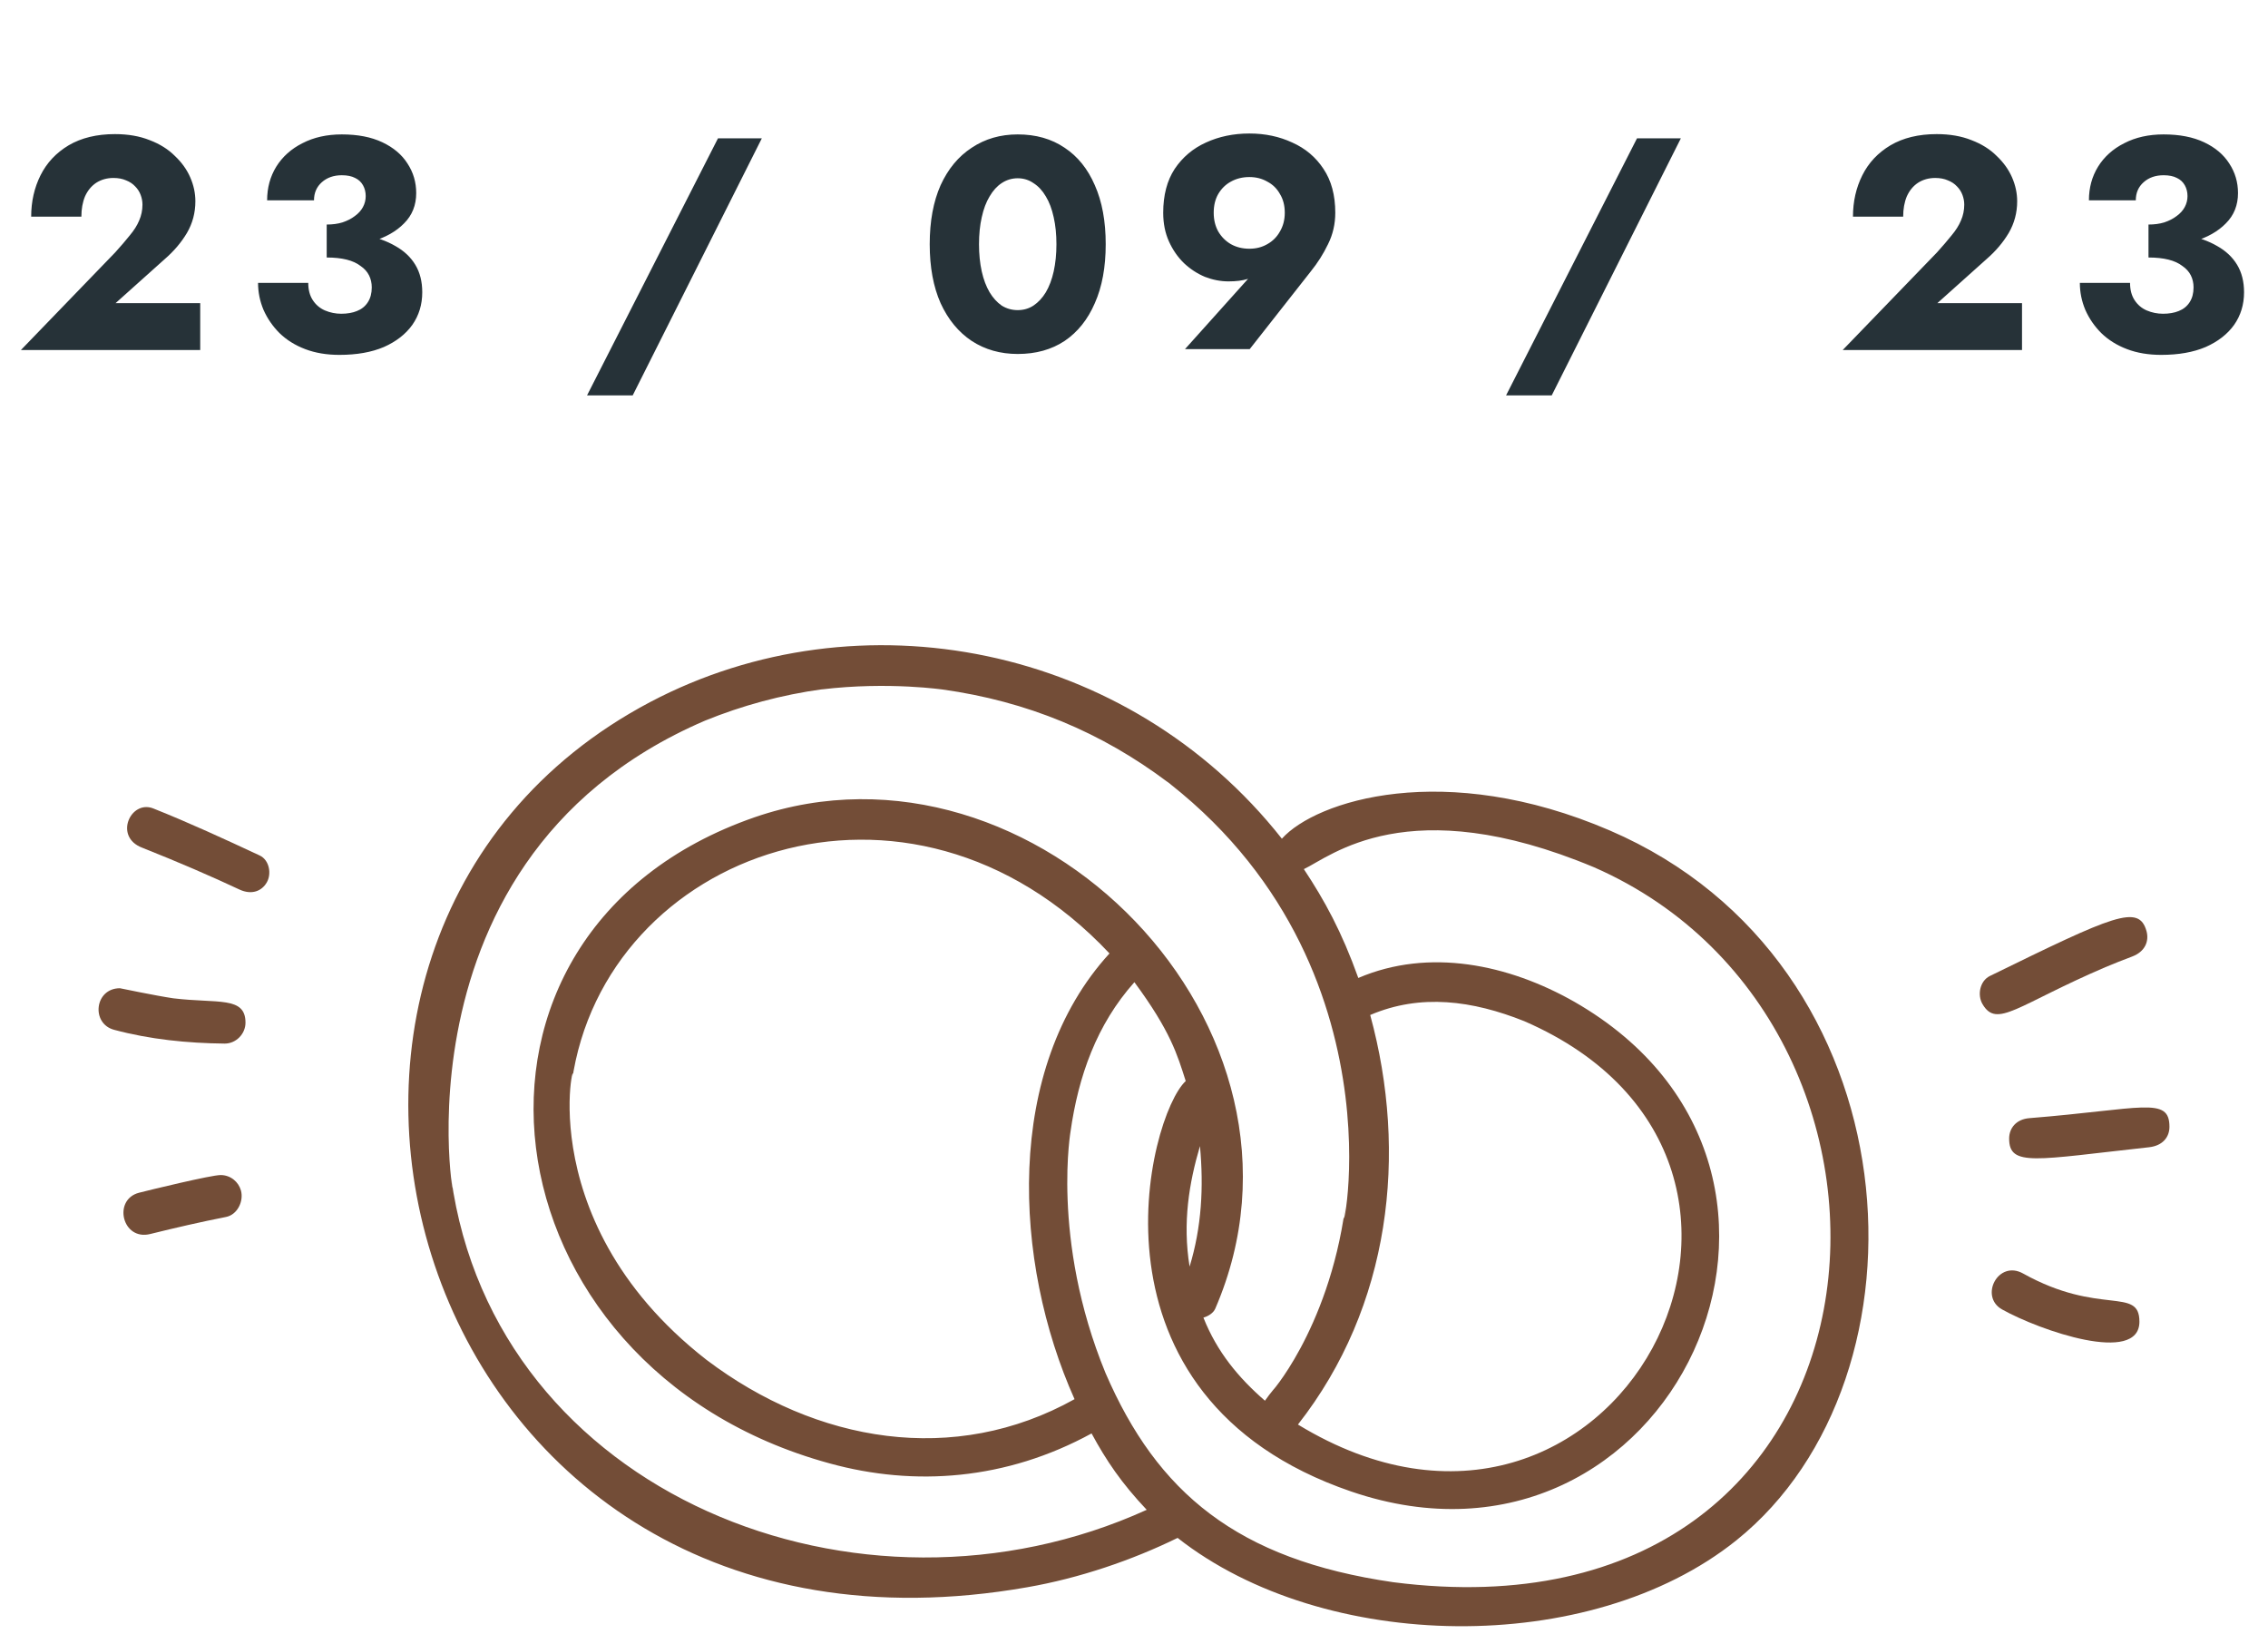
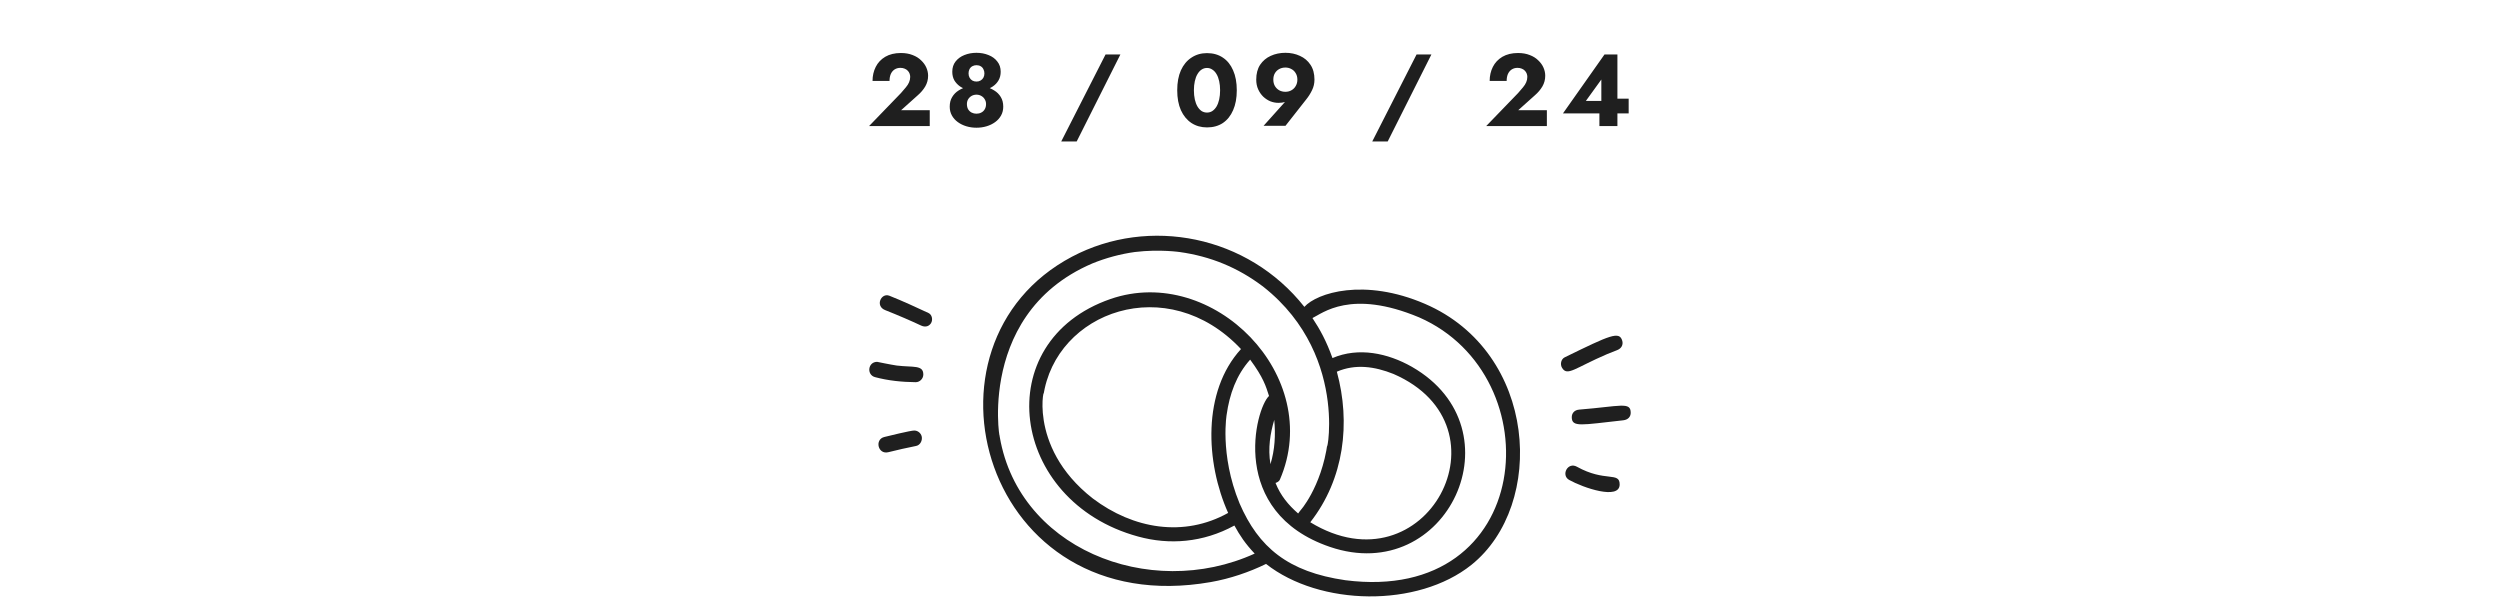
- <svg xmlns="http://www.w3.org/2000/svg" width="150" height="108" viewBox="0 0 150 108" fill="none">
-   <path d="M1.382 23.149H13.242V20.049H7.642L10.902 17.129C11.502 16.609 11.989 16.036 12.362 15.409C12.736 14.769 12.922 14.069 12.922 13.309C12.922 12.776 12.809 12.249 12.582 11.729C12.356 11.209 12.016 10.736 11.562 10.309C11.122 9.869 10.569 9.523 9.902 9.269C9.236 9.002 8.469 8.869 7.602 8.869C6.402 8.869 5.382 9.116 4.542 9.609C3.716 10.102 3.096 10.762 2.682 11.589C2.269 12.416 2.062 13.329 2.062 14.329H5.382C5.382 13.822 5.462 13.376 5.622 12.989C5.796 12.602 6.042 12.303 6.362 12.089C6.696 11.876 7.076 11.769 7.502 11.769C7.822 11.769 8.102 11.822 8.342 11.929C8.582 12.023 8.782 12.156 8.942 12.329C9.102 12.489 9.222 12.676 9.302 12.889C9.382 13.102 9.422 13.316 9.422 13.529C9.422 13.902 9.349 14.256 9.202 14.589C9.069 14.909 8.862 15.236 8.582 15.569C8.316 15.902 7.996 16.276 7.622 16.689L1.382 23.149ZM21.607 16.369C22.714 16.369 23.714 16.236 24.607 15.969C25.501 15.703 26.207 15.303 26.727 14.769C27.261 14.236 27.527 13.569 27.527 12.769C27.527 12.049 27.334 11.396 26.947 10.809C26.574 10.223 26.021 9.756 25.287 9.409C24.554 9.062 23.661 8.889 22.607 8.889C21.621 8.889 20.754 9.082 20.007 9.469C19.261 9.842 18.681 10.363 18.267 11.029C17.867 11.682 17.667 12.422 17.667 13.249H20.767C20.767 12.756 20.941 12.356 21.287 12.049C21.634 11.742 22.074 11.589 22.607 11.589C22.967 11.589 23.261 11.649 23.487 11.769C23.714 11.876 23.887 12.036 24.007 12.249C24.127 12.463 24.187 12.703 24.187 12.969C24.187 13.223 24.127 13.463 24.007 13.689C23.887 13.916 23.707 14.116 23.467 14.289C23.241 14.463 22.967 14.602 22.647 14.709C22.341 14.803 21.994 14.849 21.607 14.849V16.369ZM22.447 23.469C23.594 23.469 24.574 23.296 25.387 22.949C26.201 22.589 26.827 22.102 27.267 21.489C27.707 20.863 27.927 20.142 27.927 19.329C27.927 18.622 27.774 18.016 27.467 17.509C27.161 17.003 26.721 16.589 26.147 16.269C25.574 15.936 24.901 15.696 24.127 15.549C23.367 15.389 22.527 15.309 21.607 15.309V17.029C22.114 17.029 22.554 17.076 22.927 17.169C23.301 17.262 23.607 17.402 23.847 17.589C24.101 17.762 24.287 17.969 24.407 18.209C24.527 18.449 24.587 18.716 24.587 19.009C24.587 19.396 24.501 19.723 24.327 19.989C24.154 20.256 23.914 20.449 23.607 20.569C23.314 20.689 22.967 20.749 22.567 20.749C22.194 20.749 21.834 20.676 21.487 20.529C21.154 20.383 20.887 20.156 20.687 19.849C20.487 19.543 20.387 19.163 20.387 18.709H17.067C17.067 19.323 17.187 19.916 17.427 20.489C17.681 21.062 18.034 21.576 18.487 22.029C18.954 22.483 19.521 22.836 20.187 23.089C20.854 23.343 21.607 23.469 22.447 23.469ZM47.485 9.149L38.825 26.149H41.845L50.385 9.149H47.485ZM64.749 16.149C64.749 15.496 64.809 14.902 64.93 14.369C65.049 13.822 65.223 13.363 65.45 12.989C65.676 12.602 65.943 12.309 66.249 12.109C66.57 11.896 66.923 11.789 67.309 11.789C67.696 11.789 68.043 11.896 68.35 12.109C68.669 12.309 68.943 12.602 69.169 12.989C69.396 13.363 69.57 13.822 69.689 14.369C69.809 14.902 69.87 15.496 69.87 16.149C69.87 16.802 69.809 17.402 69.689 17.949C69.57 18.483 69.396 18.942 69.169 19.329C68.943 19.703 68.669 19.996 68.35 20.209C68.043 20.409 67.696 20.509 67.309 20.509C66.923 20.509 66.57 20.409 66.249 20.209C65.943 19.996 65.676 19.703 65.45 19.329C65.223 18.942 65.049 18.483 64.93 17.949C64.809 17.402 64.749 16.802 64.749 16.149ZM61.489 16.149C61.489 17.669 61.73 18.969 62.209 20.049C62.703 21.129 63.389 21.962 64.269 22.549C65.15 23.122 66.163 23.409 67.309 23.409C68.51 23.409 69.543 23.122 70.409 22.549C71.276 21.962 71.943 21.129 72.409 20.049C72.889 18.969 73.129 17.669 73.129 16.149C73.129 14.629 72.889 13.329 72.409 12.249C71.943 11.169 71.276 10.342 70.409 9.769C69.543 9.182 68.51 8.889 67.309 8.889C66.163 8.889 65.15 9.182 64.269 9.769C63.389 10.342 62.703 11.169 62.209 12.249C61.73 13.329 61.489 14.629 61.489 16.149ZM84.972 14.069C84.972 14.536 84.865 14.949 84.652 15.309C84.452 15.669 84.172 15.949 83.812 16.149C83.465 16.349 83.072 16.449 82.632 16.449C82.178 16.449 81.772 16.349 81.412 16.149C81.065 15.949 80.785 15.669 80.572 15.309C80.372 14.949 80.272 14.536 80.272 14.069C80.272 13.589 80.372 13.176 80.572 12.829C80.785 12.469 81.065 12.196 81.412 12.009C81.772 11.809 82.178 11.709 82.632 11.709C83.072 11.709 83.465 11.809 83.812 12.009C84.172 12.196 84.452 12.469 84.652 12.829C84.865 13.176 84.972 13.589 84.972 14.069ZM82.652 23.089L86.692 17.949C87.145 17.389 87.525 16.789 87.832 16.149C88.152 15.509 88.312 14.816 88.312 14.069C88.312 12.909 88.052 11.943 87.532 11.169C87.025 10.396 86.338 9.816 85.472 9.429C84.618 9.029 83.672 8.829 82.632 8.829C81.578 8.829 80.618 9.029 79.752 9.429C78.898 9.816 78.212 10.396 77.692 11.169C77.185 11.943 76.932 12.909 76.932 14.069C76.932 14.776 77.058 15.409 77.312 15.969C77.565 16.529 77.898 17.009 78.312 17.409C78.725 17.796 79.185 18.096 79.692 18.309C80.212 18.509 80.732 18.609 81.252 18.609C81.758 18.609 82.178 18.556 82.512 18.449C82.858 18.329 83.218 18.089 83.592 17.729L82.912 18.029L78.372 23.089H82.652ZM108.267 9.149L99.607 26.149H102.627L111.167 9.149H108.267ZM121.871 23.149H133.731V20.049H128.131L131.391 17.129C131.991 16.609 132.477 16.036 132.851 15.409C133.224 14.769 133.411 14.069 133.411 13.309C133.411 12.776 133.297 12.249 133.071 11.729C132.844 11.209 132.504 10.736 132.051 10.309C131.611 9.869 131.057 9.523 130.391 9.269C129.724 9.002 128.957 8.869 128.091 8.869C126.891 8.869 125.871 9.116 125.031 9.609C124.204 10.102 123.584 10.762 123.171 11.589C122.757 12.416 122.551 13.329 122.551 14.329H125.871C125.871 13.822 125.951 13.376 126.111 12.989C126.284 12.602 126.531 12.303 126.851 12.089C127.184 11.876 127.564 11.769 127.991 11.769C128.311 11.769 128.591 11.822 128.831 11.929C129.071 12.023 129.271 12.156 129.431 12.329C129.591 12.489 129.711 12.676 129.791 12.889C129.871 13.102 129.911 13.316 129.911 13.529C129.911 13.902 129.837 14.256 129.691 14.589C129.557 14.909 129.351 15.236 129.071 15.569C128.804 15.902 128.484 16.276 128.111 16.689L121.871 23.149ZM142.096 16.369C143.202 16.369 144.202 16.236 145.096 15.969C145.989 15.703 146.696 15.303 147.216 14.769C147.749 14.236 148.016 13.569 148.016 12.769C148.016 12.049 147.822 11.396 147.436 10.809C147.062 10.223 146.509 9.756 145.776 9.409C145.042 9.062 144.149 8.889 143.096 8.889C142.109 8.889 141.242 9.082 140.496 9.469C139.749 9.842 139.169 10.363 138.756 11.029C138.356 11.682 138.156 12.422 138.156 13.249H141.256C141.256 12.756 141.429 12.356 141.776 12.049C142.122 11.742 142.562 11.589 143.096 11.589C143.456 11.589 143.749 11.649 143.976 11.769C144.202 11.876 144.376 12.036 144.496 12.249C144.616 12.463 144.676 12.703 144.676 12.969C144.676 13.223 144.616 13.463 144.496 13.689C144.376 13.916 144.196 14.116 143.956 14.289C143.729 14.463 143.456 14.602 143.136 14.709C142.829 14.803 142.482 14.849 142.096 14.849V16.369ZM142.936 23.469C144.082 23.469 145.062 23.296 145.876 22.949C146.689 22.589 147.316 22.102 147.756 21.489C148.196 20.863 148.416 20.142 148.416 19.329C148.416 18.622 148.262 18.016 147.956 17.509C147.649 17.003 147.209 16.589 146.636 16.269C146.062 15.936 145.389 15.696 144.616 15.549C143.856 15.389 143.016 15.309 142.096 15.309V17.029C142.602 17.029 143.042 17.076 143.416 17.169C143.789 17.262 144.096 17.402 144.336 17.589C144.589 17.762 144.776 17.969 144.896 18.209C145.016 18.449 145.076 18.716 145.076 19.009C145.076 19.396 144.989 19.723 144.816 19.989C144.642 20.256 144.402 20.449 144.096 20.569C143.802 20.689 143.456 20.749 143.056 20.749C142.682 20.749 142.322 20.676 141.976 20.529C141.642 20.383 141.376 20.156 141.176 19.849C140.976 19.543 140.876 19.163 140.876 18.709H137.556C137.556 19.323 137.676 19.916 137.916 20.489C138.169 21.062 138.522 21.576 138.976 22.029C139.442 22.483 140.009 22.836 140.676 23.089C141.342 23.343 142.096 23.469 142.936 23.469Z" fill="#263238" />
-   <path d="M92.149 104.635C81.809 103.139 76.535 98.7 73.121 90.812C69.447 81.888 70.872 74.472 70.798 74.863C71.319 71.167 72.531 67.749 75.027 64.954C77.413 68.187 77.862 69.739 78.421 71.492C75.948 73.776 71.086 92.388 89.365 98.637C110.49 105.855 123.705 77.474 104.124 66.25C99.783 63.779 94.516 62.67 89.835 64.675C88.741 61.616 87.605 59.544 86.234 57.477C87.987 56.66 93.11 52.205 105.419 57.352C129.531 67.899 126.27 109.018 92.149 104.635ZM71.068 92.53C63.119 96.964 53.995 95.427 46.727 89.93C34.445 80.365 38.441 68.222 37.822 71.534C39.966 56.323 60.125 48.956 73.379 63.053C66.391 70.689 67.004 83.465 71.068 92.53ZM79.363 75.794C79.615 78.501 79.473 81.161 78.677 83.763C78.202 80.85 78.647 78.212 79.363 75.794ZM100.805 67.529C122.531 76.95 106.669 106.905 85.843 94.208C91.977 86.387 93.126 76.292 90.622 67.124C93.964 65.696 97.393 66.169 100.805 67.529ZM29.838 77.889C30.758 83.084 24.438 57.18 46.627 47.658C49.057 46.668 51.679 45.949 54.416 45.577C54.383 45.583 54.348 45.59 54.315 45.595C58.833 45.048 62.525 45.633 62.334 45.598C67.932 46.379 72.822 48.407 77.25 51.738C77.227 51.719 77.205 51.7 77.182 51.68C77.234 51.721 77.417 51.863 77.455 51.892C77.434 51.878 77.415 51.863 77.396 51.849C93.72 64.726 88.108 84.672 88.969 79.841C87.847 88.095 83.762 92.438 84.256 91.854C83.981 92.201 83.877 92.318 83.66 92.632C81.912 91.112 80.494 89.411 79.591 87.136C79.912 87.045 80.248 86.836 80.373 86.547C88.422 67.954 68.379 47.674 49.904 54.049C27.885 61.684 31.719 90.46 54.869 96.777C60.493 98.325 66.549 97.881 72.194 94.796C73.172 96.6 74.165 98.071 75.841 99.847C56.869 108.476 32.706 98.816 29.838 77.889ZM106.466 54.92C95.538 50.218 87.04 52.944 84.78 55.465C74.631 42.606 56.832 39.139 43.001 46.428C13.166 62.18 27.098 112.137 67.942 104.968C71.398 104.365 74.864 103.183 77.885 101.705C87.549 109.309 105.165 109.616 114.829 101.873C128.264 91.098 126.781 63.667 106.466 54.92Z" fill="#734D37" />
-   <path d="M17.174 56.574C14.839 55.485 12.511 54.408 10.121 53.458C8.636 52.89 7.509 55.341 9.402 56.06C11.804 57.014 13.982 57.955 15.853 58.834C16.647 59.196 17.308 58.935 17.641 58.362C17.976 57.792 17.818 56.875 17.174 56.574Z" fill="#734D37" />
-   <path d="M11.461 66.02C10.326 65.854 7.933 65.354 7.933 65.354C6.254 65.354 6.001 67.689 7.546 68.103C9.928 68.741 12.393 68.987 14.853 69.015C15.605 69.022 16.236 68.378 16.236 67.631C16.236 65.866 14.404 66.376 11.461 66.02Z" fill="#734D37" />
-   <path d="M14.592 77.709C13.954 77.709 9.835 78.713 9.197 78.878C7.44 79.33 8.08 82.085 9.951 81.604C11.608 81.194 13.272 80.81 14.949 80.48C15.703 80.331 16.128 79.441 15.937 78.734C15.78 78.168 15.258 77.709 14.592 77.709Z" fill="#734D37" />
-   <path d="M139.246 63.96C139.832 63.713 140.423 63.481 141.022 63.255C141.866 62.934 142.146 62.25 141.967 61.584C141.461 59.766 139.813 60.529 131.606 64.544C130.941 64.871 130.763 65.802 131.12 66.406C132.072 68.034 133.41 66.463 139.246 63.96Z" fill="#734D37" />
-   <path d="M134.23 73.945C133.344 74.011 132.88 74.611 132.88 75.294C132.88 77.188 134.6 76.694 142.133 75.87C143.049 75.766 143.482 75.188 143.482 74.52C143.482 72.477 141.664 73.347 134.23 73.945Z" fill="#734D37" />
-   <path d="M133.804 84.22C132.148 83.296 130.892 85.747 132.416 86.598C134.921 87.997 141.496 90.272 141.496 87.406C141.496 85.06 138.866 87.041 133.804 84.22Z" fill="#734D37" />
+ <svg xmlns="http://www.w3.org/2000/svg" width="342" height="82" viewBox="0 0 342 82" fill="none">
+   <path d="M118.887 17.248L123.255 12.726C123.516 12.437 123.74 12.175 123.927 11.942C124.123 11.709 124.267 11.48 124.361 11.256C124.463 11.023 124.515 10.775 124.515 10.514C124.515 10.365 124.487 10.215 124.431 10.066C124.375 9.917 124.291 9.786 124.179 9.674C124.067 9.553 123.927 9.459 123.759 9.394C123.591 9.319 123.395 9.282 123.171 9.282C122.872 9.282 122.606 9.357 122.373 9.506C122.149 9.655 121.976 9.865 121.855 10.136C121.743 10.407 121.687 10.719 121.687 11.074H119.363C119.363 10.374 119.507 9.735 119.797 9.156C120.086 8.577 120.52 8.115 121.099 7.77C121.687 7.425 122.401 7.252 123.241 7.252C123.847 7.252 124.384 7.345 124.851 7.532C125.317 7.709 125.705 7.952 126.013 8.26C126.33 8.559 126.568 8.89 126.727 9.254C126.885 9.618 126.965 9.987 126.965 10.36C126.965 10.892 126.834 11.382 126.573 11.83C126.311 12.269 125.971 12.67 125.551 13.034L123.269 15.078H127.189V17.248H118.887ZM130.272 9.814C130.272 9.263 130.421 8.797 130.72 8.414C131.028 8.022 131.429 7.728 131.924 7.532C132.428 7.327 132.979 7.224 133.576 7.224C134.183 7.224 134.733 7.327 135.228 7.532C135.732 7.728 136.133 8.022 136.432 8.414C136.74 8.797 136.894 9.263 136.894 9.814C136.894 10.262 136.796 10.654 136.6 10.99C136.413 11.317 136.157 11.592 135.83 11.816C135.513 12.031 135.158 12.189 134.766 12.292C134.374 12.395 133.977 12.446 133.576 12.446C133.175 12.446 132.778 12.395 132.386 12.292C131.994 12.189 131.639 12.031 131.322 11.816C131.005 11.592 130.748 11.317 130.552 10.99C130.365 10.654 130.272 10.262 130.272 9.814ZM132.498 10.038C132.498 10.262 132.545 10.458 132.638 10.626C132.731 10.794 132.857 10.925 133.016 11.018C133.184 11.111 133.371 11.158 133.576 11.158C133.791 11.158 133.977 11.111 134.136 11.018C134.304 10.925 134.435 10.794 134.528 10.626C134.621 10.458 134.668 10.262 134.668 10.038C134.668 9.823 134.621 9.632 134.528 9.464C134.444 9.287 134.318 9.151 134.15 9.058C133.991 8.965 133.8 8.918 133.576 8.918C133.371 8.918 133.184 8.965 133.016 9.058C132.848 9.151 132.717 9.287 132.624 9.464C132.54 9.632 132.498 9.823 132.498 10.038ZM129.922 14.588C129.922 14.075 130.034 13.636 130.258 13.272C130.482 12.899 130.776 12.6 131.14 12.376C131.504 12.143 131.901 11.975 132.33 11.872C132.759 11.76 133.175 11.704 133.576 11.704C133.977 11.704 134.393 11.76 134.822 11.872C135.251 11.975 135.648 12.143 136.012 12.376C136.385 12.6 136.684 12.899 136.908 13.272C137.132 13.636 137.244 14.075 137.244 14.588C137.244 15.036 137.146 15.437 136.95 15.792C136.754 16.147 136.483 16.45 136.138 16.702C135.793 16.954 135.401 17.145 134.962 17.276C134.523 17.407 134.061 17.472 133.576 17.472C133.1 17.472 132.643 17.407 132.204 17.276C131.765 17.145 131.373 16.954 131.028 16.702C130.683 16.45 130.412 16.147 130.216 15.792C130.02 15.437 129.922 15.036 129.922 14.588ZM132.274 14.224C132.274 14.513 132.33 14.756 132.442 14.952C132.563 15.148 132.722 15.297 132.918 15.4C133.123 15.503 133.343 15.554 133.576 15.554C133.819 15.554 134.038 15.503 134.234 15.4C134.439 15.297 134.598 15.148 134.71 14.952C134.831 14.756 134.892 14.513 134.892 14.224C134.892 13.991 134.831 13.776 134.71 13.58C134.598 13.384 134.439 13.23 134.234 13.118C134.038 13.006 133.819 12.95 133.576 12.95C133.343 12.95 133.123 13.006 132.918 13.118C132.722 13.23 132.563 13.384 132.442 13.58C132.33 13.776 132.274 13.991 132.274 14.224ZM151.241 7.448H153.271L147.293 19.348H145.179L151.241 7.448ZM163.326 12.348C163.326 12.805 163.368 13.225 163.452 13.608C163.536 13.981 163.657 14.303 163.816 14.574C163.974 14.835 164.161 15.041 164.376 15.19C164.6 15.33 164.847 15.4 165.118 15.4C165.388 15.4 165.631 15.33 165.846 15.19C166.07 15.041 166.261 14.835 166.42 14.574C166.578 14.303 166.7 13.981 166.784 13.608C166.868 13.225 166.91 12.805 166.91 12.348C166.91 11.891 166.868 11.475 166.784 11.102C166.7 10.719 166.578 10.397 166.42 10.136C166.261 9.865 166.07 9.66 165.846 9.52C165.631 9.371 165.388 9.296 165.118 9.296C164.847 9.296 164.6 9.371 164.376 9.52C164.161 9.66 163.974 9.865 163.816 10.136C163.657 10.397 163.536 10.719 163.452 11.102C163.368 11.475 163.326 11.891 163.326 12.348ZM161.044 12.348C161.044 11.284 161.212 10.374 161.548 9.618C161.893 8.862 162.374 8.283 162.99 7.882C163.606 7.471 164.315 7.266 165.118 7.266C165.958 7.266 166.681 7.471 167.288 7.882C167.894 8.283 168.361 8.862 168.688 9.618C169.024 10.374 169.192 11.284 169.192 12.348C169.192 13.412 169.024 14.322 168.688 15.078C168.361 15.834 167.894 16.417 167.288 16.828C166.681 17.229 165.958 17.43 165.118 17.43C164.315 17.43 163.606 17.229 162.99 16.828C162.374 16.417 161.893 15.834 161.548 15.078C161.212 14.322 161.044 13.412 161.044 12.348ZM177.481 10.892C177.481 10.556 177.406 10.267 177.257 10.024C177.117 9.772 176.921 9.581 176.669 9.45C176.426 9.31 176.151 9.24 175.843 9.24C175.526 9.24 175.241 9.31 174.989 9.45C174.746 9.581 174.55 9.772 174.401 10.024C174.261 10.267 174.191 10.556 174.191 10.892C174.191 11.219 174.261 11.508 174.401 11.76C174.55 12.012 174.746 12.208 174.989 12.348C175.241 12.488 175.526 12.558 175.843 12.558C176.151 12.558 176.426 12.488 176.669 12.348C176.921 12.208 177.117 12.012 177.257 11.76C177.406 11.508 177.481 11.219 177.481 10.892ZM175.857 17.206H172.861L176.039 13.664L176.515 13.454C176.254 13.706 176.002 13.874 175.759 13.958C175.526 14.033 175.232 14.07 174.877 14.07C174.513 14.07 174.149 14 173.785 13.86C173.43 13.711 173.108 13.501 172.819 13.23C172.53 12.95 172.296 12.614 172.119 12.222C171.942 11.83 171.853 11.387 171.853 10.892C171.853 10.08 172.03 9.403 172.385 8.862C172.749 8.321 173.23 7.915 173.827 7.644C174.434 7.364 175.106 7.224 175.843 7.224C176.571 7.224 177.234 7.364 177.831 7.644C178.438 7.915 178.918 8.321 179.273 8.862C179.637 9.403 179.819 10.08 179.819 10.892C179.819 11.415 179.707 11.9 179.483 12.348C179.268 12.796 179.002 13.216 178.685 13.608L175.857 17.206ZM193.788 7.448H195.818L189.84 19.348H187.726L193.788 7.448ZM203.31 17.248L207.678 12.726C207.94 12.437 208.164 12.175 208.35 11.942C208.546 11.709 208.691 11.48 208.784 11.256C208.887 11.023 208.938 10.775 208.938 10.514C208.938 10.365 208.91 10.215 208.854 10.066C208.798 9.917 208.714 9.786 208.602 9.674C208.49 9.553 208.35 9.459 208.182 9.394C208.014 9.319 207.818 9.282 207.594 9.282C207.296 9.282 207.03 9.357 206.796 9.506C206.572 9.655 206.4 9.865 206.278 10.136C206.166 10.407 206.11 10.719 206.11 11.074H203.786C203.786 10.374 203.931 9.735 204.22 9.156C204.51 8.577 204.944 8.115 205.522 7.77C206.11 7.425 206.824 7.252 207.664 7.252C208.271 7.252 208.808 7.345 209.274 7.532C209.741 7.709 210.128 7.952 210.436 8.26C210.754 8.559 210.992 8.89 211.15 9.254C211.309 9.618 211.388 9.987 211.388 10.36C211.388 10.892 211.258 11.382 210.996 11.83C210.735 12.269 210.394 12.67 209.974 13.034L207.692 15.078H211.612V17.248H203.31ZM213.814 15.512L219.498 7.448H221.262V17.248H218.798V14.784L219.064 14.63V10.878L216.95 13.804H220.562L220.8 13.496H222.802V15.512H213.814Z" fill="#1F1F1F" />
+   <path d="M184.042 79.373C176.178 78.236 172.167 74.86 169.571 68.861C166.777 62.075 167.861 56.435 167.805 56.732C168.201 53.921 169.122 51.321 171.021 49.196C172.835 51.655 173.177 52.835 173.602 54.168C171.721 55.905 168.023 70.06 181.925 74.812C197.99 80.301 208.041 58.717 193.149 50.181C189.847 48.303 185.842 47.459 182.282 48.984C181.45 46.657 180.586 45.081 179.543 43.509C180.877 42.888 184.773 39.5 194.134 43.415C212.471 51.436 209.991 82.707 184.042 79.373ZM168.01 70.168C161.965 73.54 155.026 72.371 149.498 68.191C140.158 60.916 143.197 51.681 142.726 54.2C144.357 42.632 159.687 37.029 169.767 47.751C164.453 53.557 164.919 63.273 168.01 70.168ZM174.318 57.44C174.51 59.499 174.402 61.521 173.797 63.5C173.435 61.285 173.774 59.279 174.318 57.44ZM190.625 51.155C207.147 58.319 195.085 81.1 179.246 71.444C183.911 65.496 184.785 57.819 182.881 50.847C185.422 49.76 188.03 50.12 190.625 51.155ZM136.654 59.033C137.354 62.984 132.547 43.284 149.422 36.043C151.27 35.289 153.265 34.743 155.346 34.46C155.321 34.464 155.294 34.469 155.269 34.473C158.705 34.057 161.513 34.503 161.367 34.476C165.625 35.069 169.343 36.612 172.711 39.145C172.694 39.131 172.677 39.116 172.659 39.101C172.699 39.132 172.838 39.24 172.867 39.263C172.851 39.252 172.837 39.24 172.822 39.229C185.237 49.023 180.969 64.192 181.623 60.517C180.77 66.795 177.663 70.097 178.039 69.653C177.83 69.917 177.751 70.007 177.586 70.245C176.257 69.089 175.178 67.796 174.491 66.065C174.735 65.996 174.991 65.837 175.086 65.617C181.207 51.477 165.965 36.055 151.914 40.903C135.169 46.709 138.085 68.593 155.69 73.397C159.967 74.575 164.573 74.237 168.866 71.891C169.61 73.263 170.365 74.381 171.639 75.732C157.211 82.295 138.835 74.948 136.654 59.033ZM194.93 41.565C186.619 37.989 180.157 40.063 178.438 41.98C170.719 32.2 157.183 29.564 146.665 35.107C123.975 47.087 134.57 85.079 165.633 79.627C168.261 79.168 170.897 78.269 173.194 77.145C180.543 82.928 193.941 83.161 201.29 77.273C211.507 69.079 210.379 48.217 194.93 41.565Z" fill="#1F1F1F" />
+   <path d="M127.023 42.822C125.247 41.994 123.477 41.176 121.659 40.453C120.53 40.021 119.673 41.885 121.113 42.432C122.939 43.157 124.595 43.873 126.018 44.541C126.622 44.817 127.125 44.618 127.378 44.182C127.633 43.749 127.513 43.052 127.023 42.822Z" fill="#1F1F1F" />
+   <path d="M122.678 50.007C121.815 49.88 119.995 49.5 119.995 49.5C118.718 49.5 118.526 51.276 119.701 51.591C121.513 52.076 123.387 52.263 125.258 52.284C125.83 52.289 126.31 51.8 126.31 51.232C126.31 49.889 124.917 50.278 122.678 50.007Z" fill="#1F1F1F" />
+   <path d="M125.059 58.896C124.574 58.896 121.442 59.66 120.957 59.785C119.621 60.13 120.107 62.224 121.53 61.859C122.79 61.547 124.055 61.255 125.331 61.004C125.905 60.891 126.227 60.214 126.082 59.676C125.963 59.245 125.566 58.896 125.059 58.896Z" fill="#1F1F1F" />
+   <path d="M219.859 48.44C220.305 48.252 220.754 48.076 221.21 47.904C221.851 47.66 222.065 47.14 221.929 46.633C221.543 45.25 220.29 45.83 214.049 48.884C213.543 49.133 213.407 49.841 213.679 50.3C214.403 51.538 215.421 50.344 219.859 48.44Z" fill="#1F1F1F" />
+   <path d="M216.045 56.033C215.371 56.084 215.018 56.54 215.018 57.06C215.018 58.5 216.326 58.124 222.055 57.497C222.751 57.419 223.081 56.979 223.081 56.471C223.081 54.917 221.698 55.578 216.045 56.033Z" fill="#1F1F1F" />
+   <path d="M215.721 63.848C214.461 63.145 213.506 65.009 214.665 65.656C216.57 66.72 221.57 68.45 221.57 66.27C221.57 64.486 219.57 65.993 215.721 63.848Z" fill="#1F1F1F" />
</svg>
